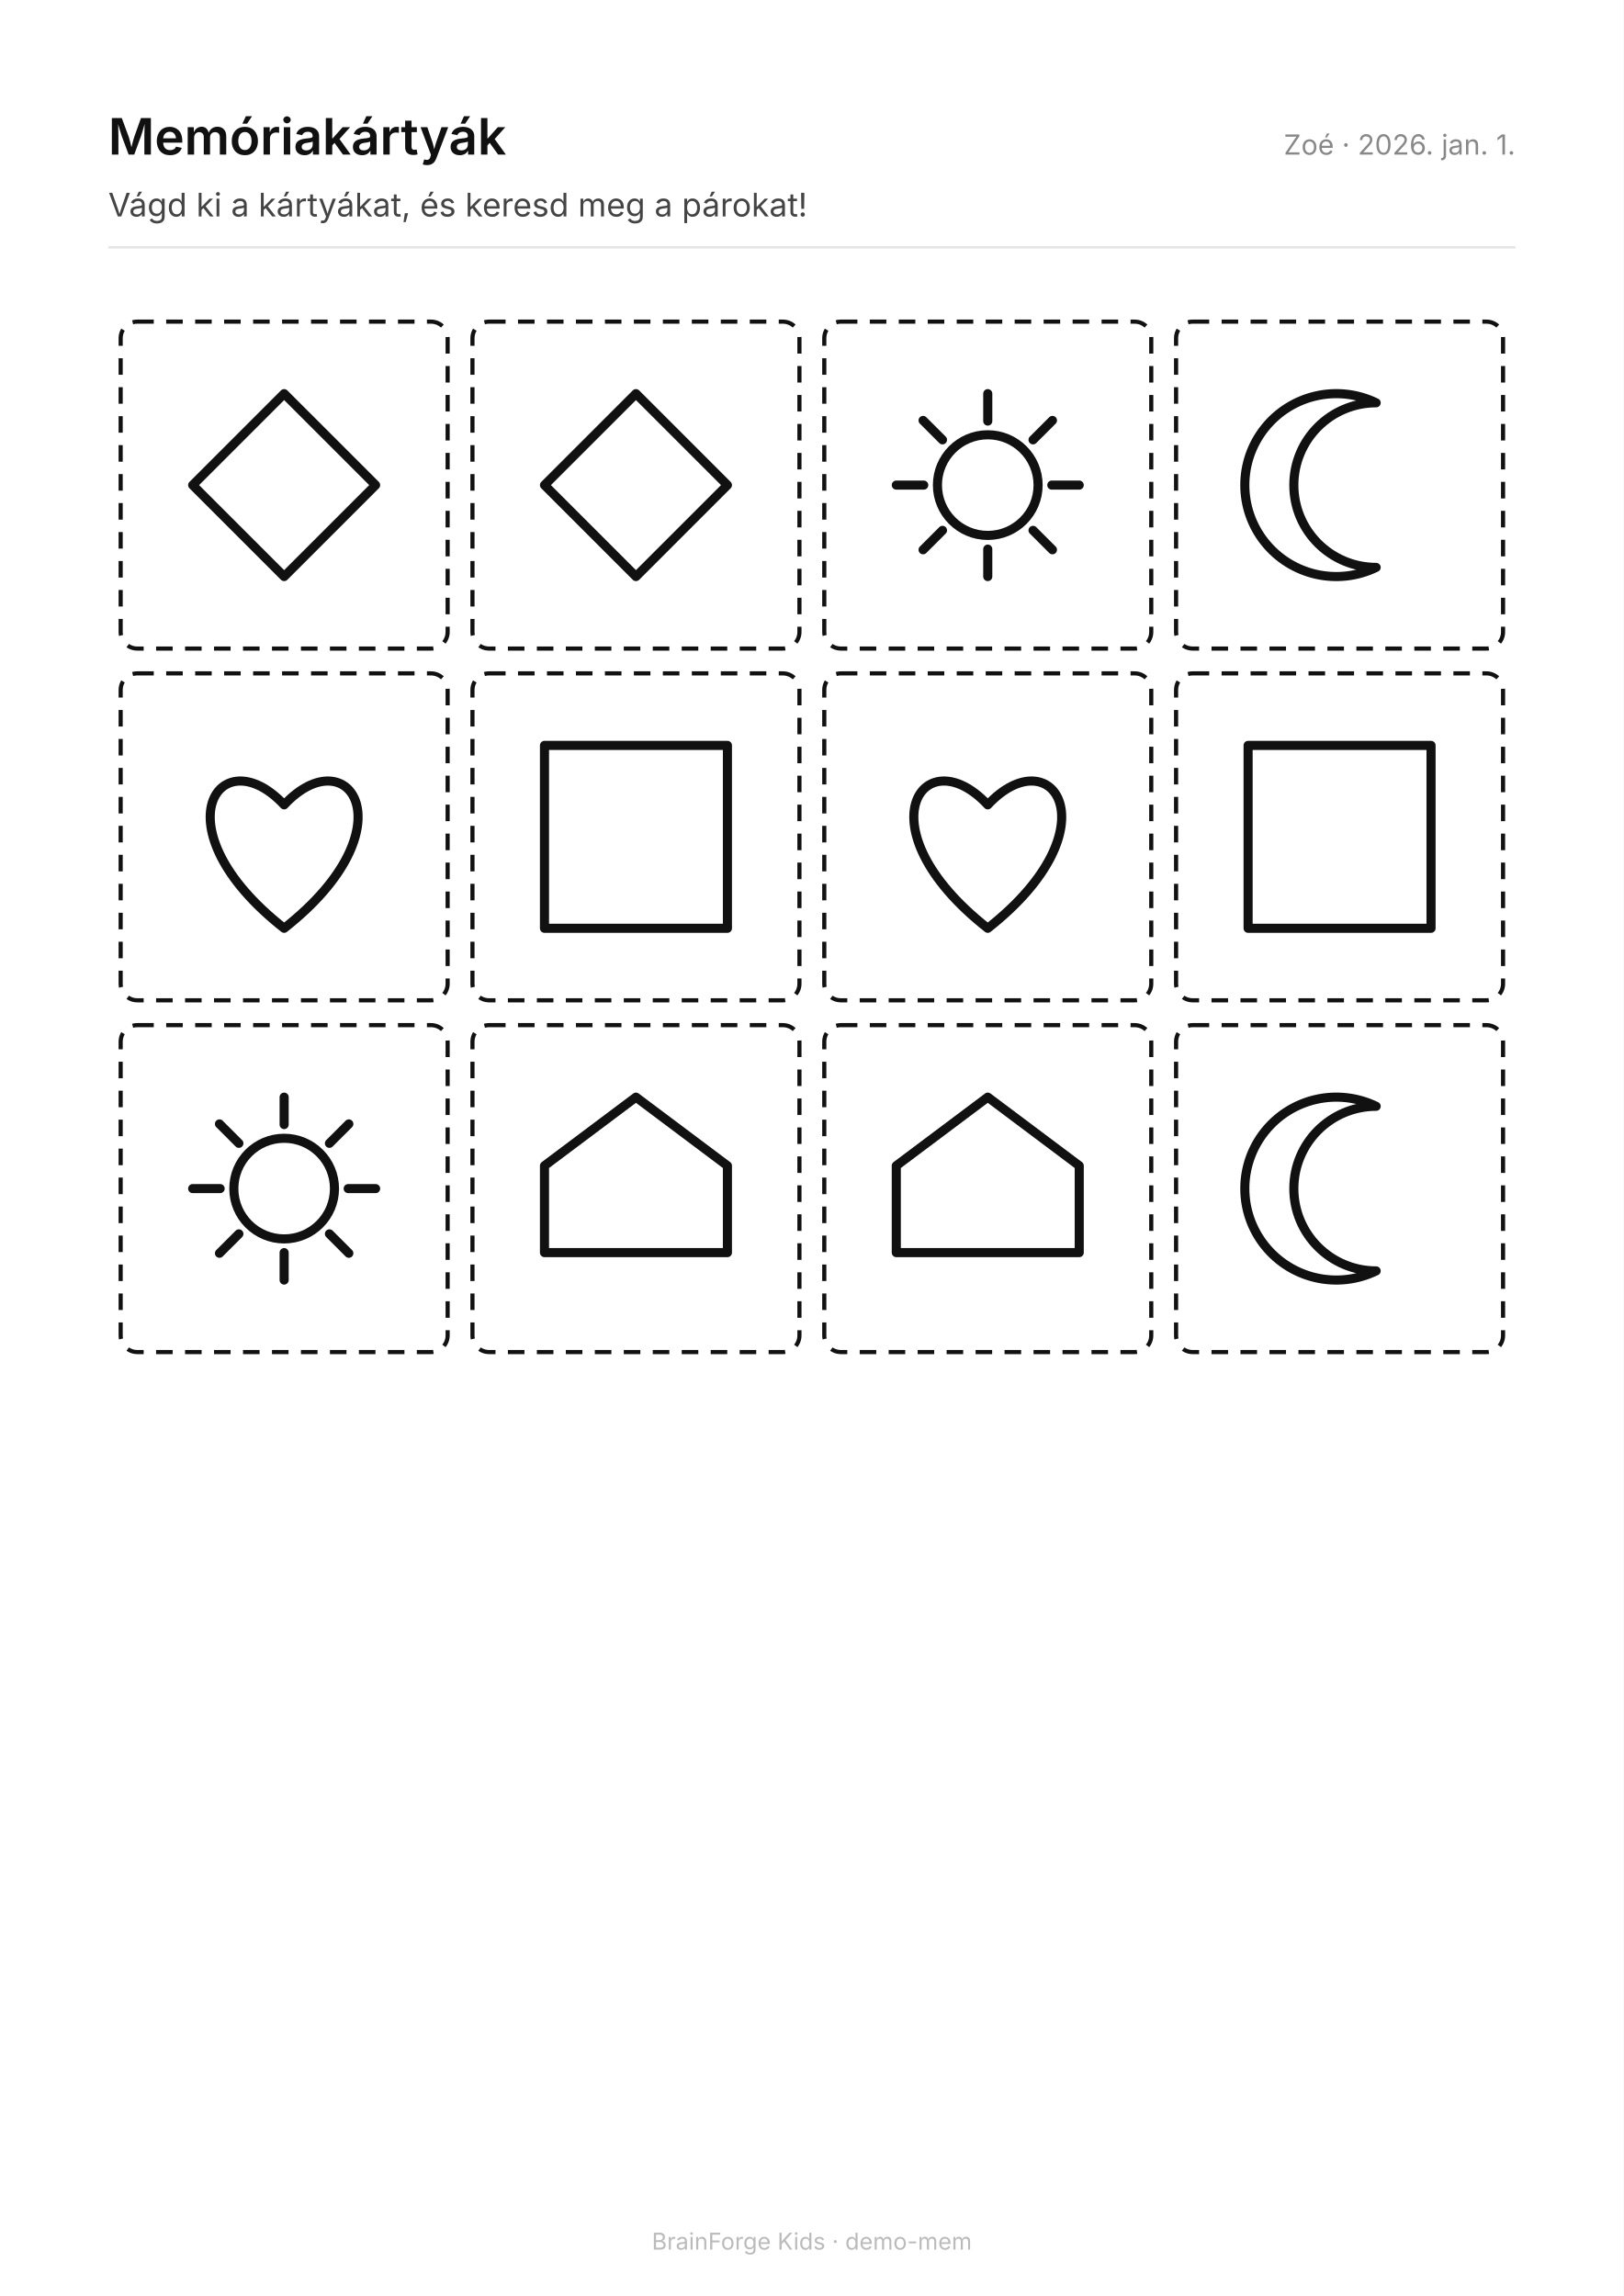
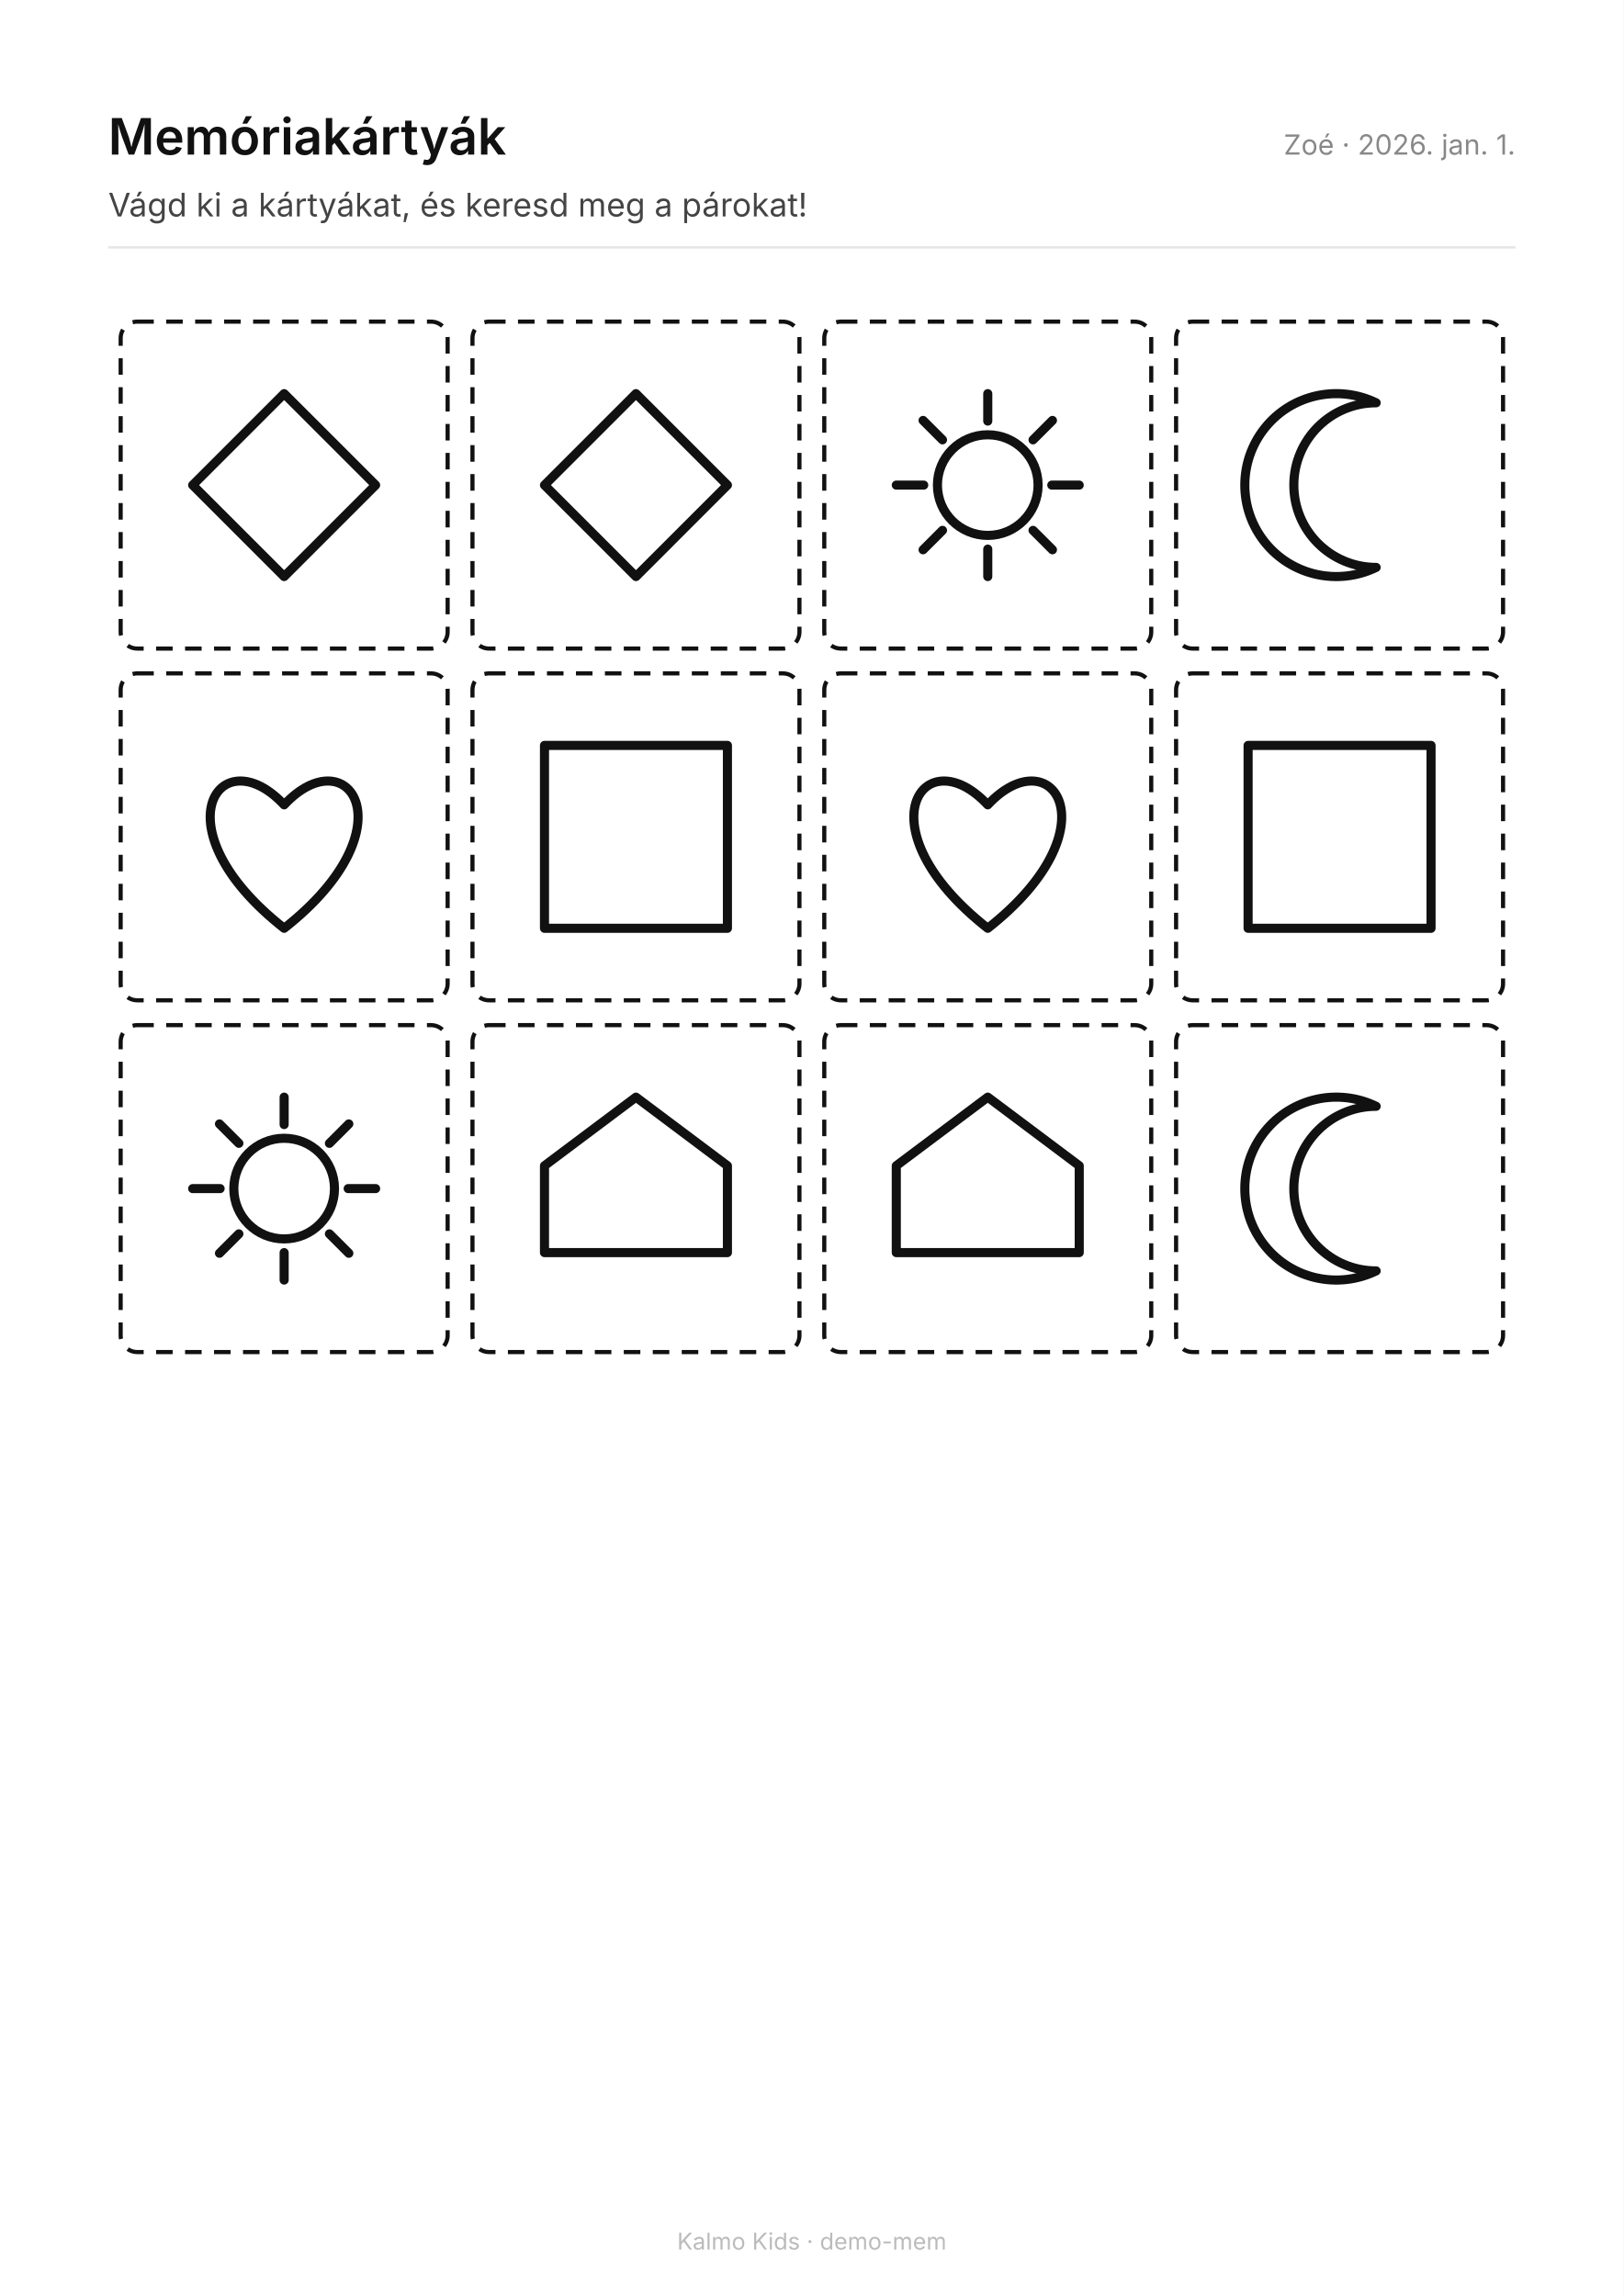
<svg xmlns="http://www.w3.org/2000/svg" width="210mm" height="297mm" viewBox="0 0 210 297" font-family="system-ui, -apple-system, sans-serif">
  <rect width="210" height="297" fill="#fff" />
  <text x="14" y="20" font-size="6.5" font-weight="600" fill="#111">Memóriakártyák</text>
  <text x="196" y="20" font-size="3.6" fill="#888" text-anchor="end">Zoé  ·  2026. jan. 1.</text>
  <text x="14" y="28" font-size="4.2" fill="#444">Vágd ki a kártyákat, és keresd meg a párokat!</text>
  <line x1="14" y1="32" x2="196" y2="32" stroke="#e5e5e5" stroke-width="0.3" />
  <g transform="translate(14.00 40.00) scale(1.0706)">
    <g>
      <rect x="1.50" y="1.50" width="39.50" height="39.50" fill="none" stroke="#111" stroke-width="0.50" stroke-dasharray="2 1.5" rx="2" />
      <path d="M 21.25 10.2 L 32.3 21.25 L 21.25 32.3 L 10.2 21.25 Z" fill="none" stroke="#111" stroke-width="1.10" stroke-linejoin="round" stroke-linecap="round" />
      <rect x="44" y="1.50" width="39.50" height="39.50" fill="none" stroke="#111" stroke-width="0.50" stroke-dasharray="2 1.5" rx="2" />
      <path d="M 63.75 10.2 L 74.8 21.25 L 63.75 32.3 L 52.7 21.25 Z" fill="none" stroke="#111" stroke-width="1.10" stroke-linejoin="round" stroke-linecap="round" />
      <rect x="86.50" y="1.50" width="39.50" height="39.50" fill="none" stroke="#111" stroke-width="0.50" stroke-dasharray="2 1.5" rx="2" />
      <circle cx="106.25" cy="21.25" r="6.08" fill="none" stroke="#111" stroke-width="1.10" stroke-linejoin="round" stroke-linecap="round" />
      <path d="M 113.985 21.25 L 117.3 21.25" fill="none" stroke="#111" stroke-width="1.10" stroke-linejoin="round" stroke-linecap="round" />
      <path d="M 111.719 26.719 L 114.064 29.064" fill="none" stroke="#111" stroke-width="1.10" stroke-linejoin="round" stroke-linecap="round" />
      <path d="M 106.25 28.985 L 106.25 32.3" fill="none" stroke="#111" stroke-width="1.10" stroke-linejoin="round" stroke-linecap="round" />
      <path d="M 100.781 26.719 L 98.436 29.064" fill="none" stroke="#111" stroke-width="1.10" stroke-linejoin="round" stroke-linecap="round" />
      <path d="M 98.515 21.25 L 95.2 21.25" fill="none" stroke="#111" stroke-width="1.10" stroke-linejoin="round" stroke-linecap="round" />
      <path d="M 100.781 15.781 L 98.436 13.436" fill="none" stroke="#111" stroke-width="1.10" stroke-linejoin="round" stroke-linecap="round" />
      <path d="M 106.25 13.515 L 106.25 10.2" fill="none" stroke="#111" stroke-width="1.10" stroke-linejoin="round" stroke-linecap="round" />
      <path d="M 111.719 15.781 L 114.064 13.436" fill="none" stroke="#111" stroke-width="1.10" stroke-linejoin="round" stroke-linecap="round" />
      <rect x="129" y="1.50" width="39.50" height="39.50" fill="none" stroke="#111" stroke-width="0.50" stroke-dasharray="2 1.5" rx="2" />
      <path d="M 153.17 11.305 A 11.05 11.05 0 1 0 153.17 31.195 A 7.956 7.956 0 1 1 153.17 11.305 Z" fill="none" stroke="#111" stroke-width="1.10" stroke-linejoin="round" stroke-linecap="round" />
      <rect x="1.50" y="44" width="39.50" height="39.50" fill="none" stroke="#111" stroke-width="0.50" stroke-dasharray="2 1.5" rx="2" />
      <path d="M 21.25 74.8 C 5.78 62.645, 13.515 51.595, 21.25 59.883 C 28.985 51.595, 36.72 62.645, 21.25 74.8 Z" fill="none" stroke="#111" stroke-width="1.10" stroke-linejoin="round" stroke-linecap="round" />
      <rect x="44" y="44" width="39.50" height="39.50" fill="none" stroke="#111" stroke-width="0.50" stroke-dasharray="2 1.5" rx="2" />
      <path d="M 52.7 52.7 h 22.1 v 22.1 h -22.1 Z" fill="none" stroke="#111" stroke-width="1.10" stroke-linejoin="round" stroke-linecap="round" rx="1.77" />
      <rect x="86.50" y="44" width="39.50" height="39.50" fill="none" stroke="#111" stroke-width="0.50" stroke-dasharray="2 1.5" rx="2" />
      <path d="M 106.25 74.8 C 90.78 62.645, 98.515 51.595, 106.25 59.883 C 113.985 51.595, 121.72 62.645, 106.25 74.8 Z" fill="none" stroke="#111" stroke-width="1.10" stroke-linejoin="round" stroke-linecap="round" />
      <rect x="129" y="44" width="39.50" height="39.50" fill="none" stroke="#111" stroke-width="0.50" stroke-dasharray="2 1.5" rx="2" />
      <path d="M 137.7 52.7 h 22.1 v 22.1 h -22.1 Z" fill="none" stroke="#111" stroke-width="1.10" stroke-linejoin="round" stroke-linecap="round" rx="1.77" />
      <rect x="1.50" y="86.50" width="39.50" height="39.50" fill="none" stroke="#111" stroke-width="0.50" stroke-dasharray="2 1.5" rx="2" />
      <circle cx="21.25" cy="106.25" r="6.08" fill="none" stroke="#111" stroke-width="1.10" stroke-linejoin="round" stroke-linecap="round" />
      <path d="M 28.985 106.25 L 32.3 106.25" fill="none" stroke="#111" stroke-width="1.10" stroke-linejoin="round" stroke-linecap="round" />
      <path d="M 26.719 111.719 L 29.064 114.064" fill="none" stroke="#111" stroke-width="1.10" stroke-linejoin="round" stroke-linecap="round" />
      <path d="M 21.25 113.985 L 21.25 117.3" fill="none" stroke="#111" stroke-width="1.10" stroke-linejoin="round" stroke-linecap="round" />
      <path d="M 15.781 111.719 L 13.436 114.064" fill="none" stroke="#111" stroke-width="1.10" stroke-linejoin="round" stroke-linecap="round" />
      <path d="M 13.515 106.25 L 10.2 106.25" fill="none" stroke="#111" stroke-width="1.10" stroke-linejoin="round" stroke-linecap="round" />
      <path d="M 15.781 100.781 L 13.436 98.436" fill="none" stroke="#111" stroke-width="1.10" stroke-linejoin="round" stroke-linecap="round" />
      <path d="M 21.25 98.515 L 21.25 95.2" fill="none" stroke="#111" stroke-width="1.10" stroke-linejoin="round" stroke-linecap="round" />
      <path d="M 26.719 100.781 L 29.064 98.436" fill="none" stroke="#111" stroke-width="1.10" stroke-linejoin="round" stroke-linecap="round" />
      <rect x="44" y="86.50" width="39.50" height="39.50" fill="none" stroke="#111" stroke-width="0.50" stroke-dasharray="2 1.5" rx="2" />
      <path d="M 52.7 113.985 L 52.7 103.487 L 63.75 95.2 L 74.8 103.487 L 74.8 113.985 Z" fill="none" stroke="#111" stroke-width="1.10" stroke-linejoin="round" stroke-linecap="round" />
      <rect x="86.50" y="86.50" width="39.50" height="39.50" fill="none" stroke="#111" stroke-width="0.50" stroke-dasharray="2 1.5" rx="2" />
      <path d="M 95.2 113.985 L 95.2 103.487 L 106.25 95.2 L 117.3 103.487 L 117.3 113.985 Z" fill="none" stroke="#111" stroke-width="1.10" stroke-linejoin="round" stroke-linecap="round" />
      <rect x="129" y="86.50" width="39.50" height="39.50" fill="none" stroke="#111" stroke-width="0.50" stroke-dasharray="2 1.5" rx="2" />
      <path d="M 153.17 96.305 A 11.05 11.05 0 1 0 153.17 116.195 A 7.956 7.956 0 1 1 153.17 96.305 Z" fill="none" stroke="#111" stroke-width="1.10" stroke-linejoin="round" stroke-linecap="round" />
    </g>
  </g>
-   <text x="105" y="291" font-size="3" fill="#bbb" text-anchor="middle">BrainForge Kids · demo-mem</text>
+   <text x="105" y="291" font-size="3" fill="#bbb" text-anchor="middle">Kalmo Kids · demo-mem</text>
</svg>
